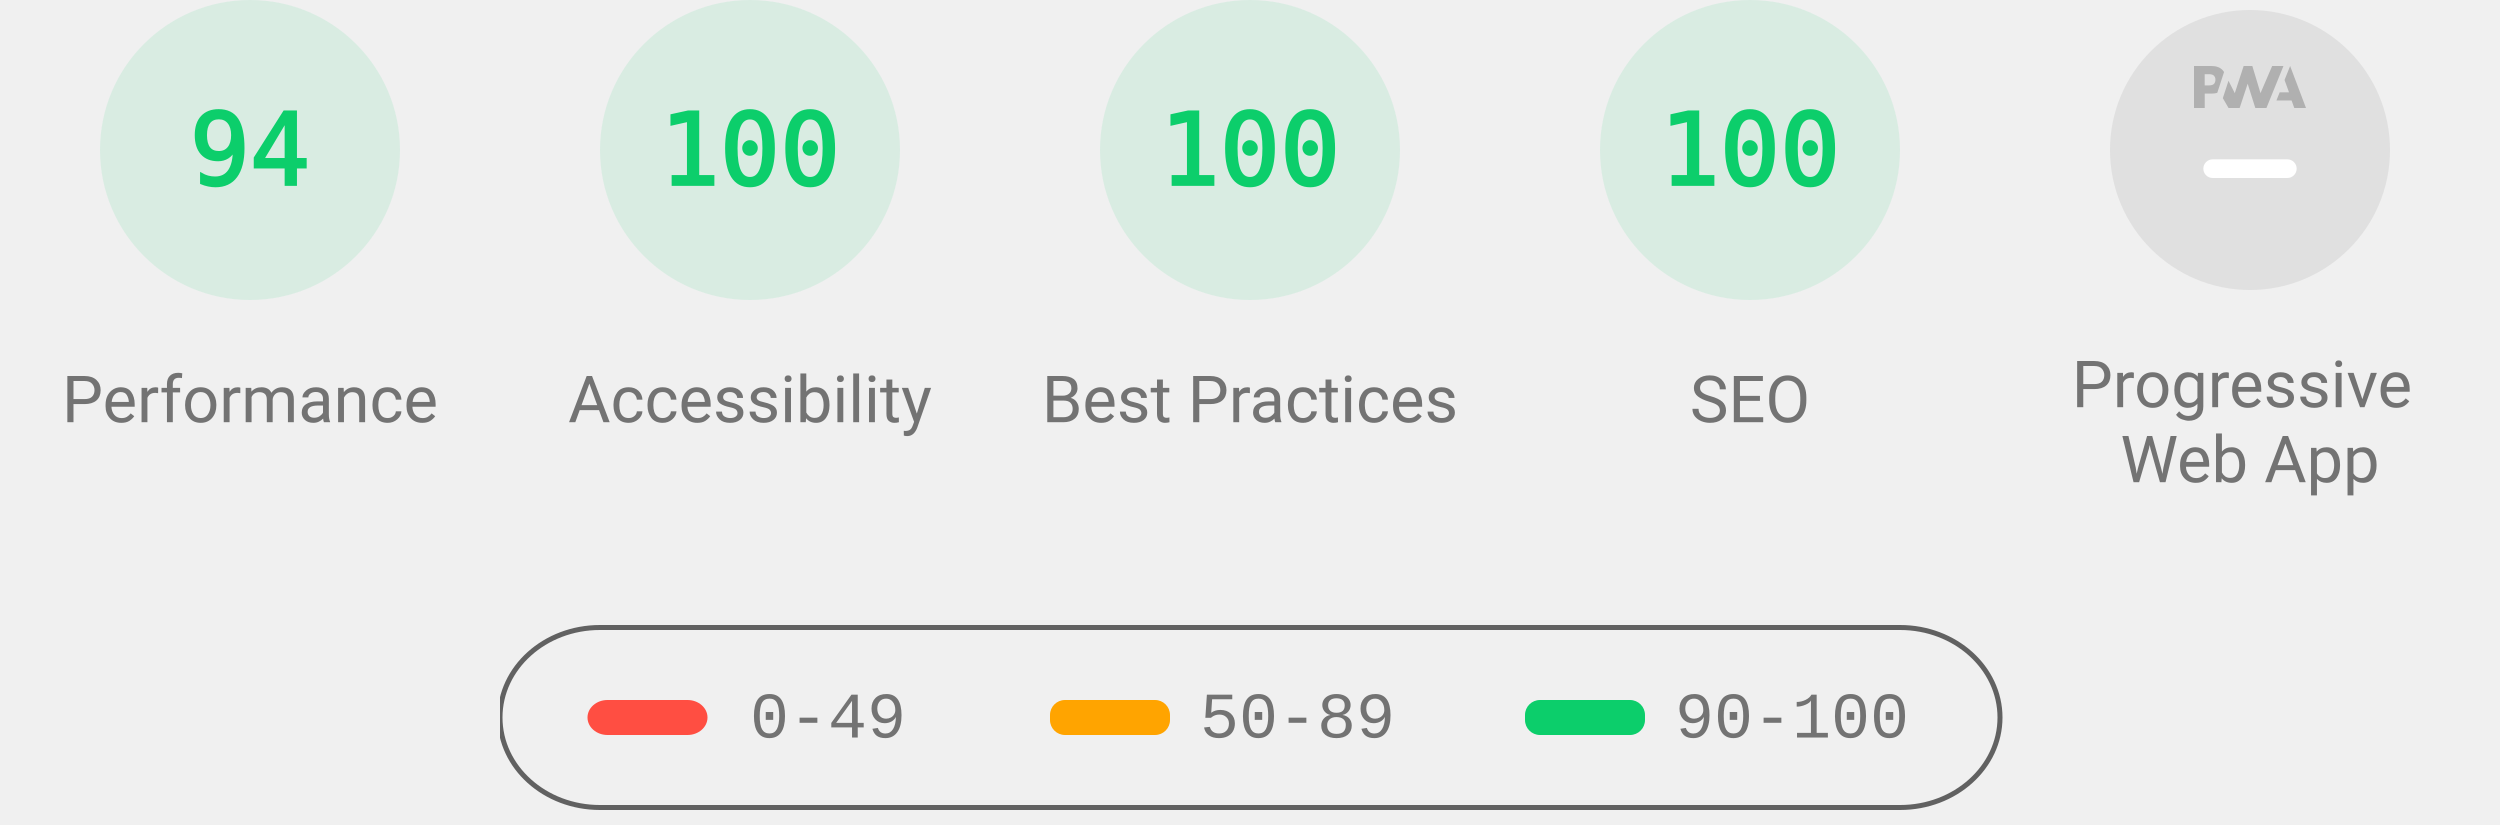
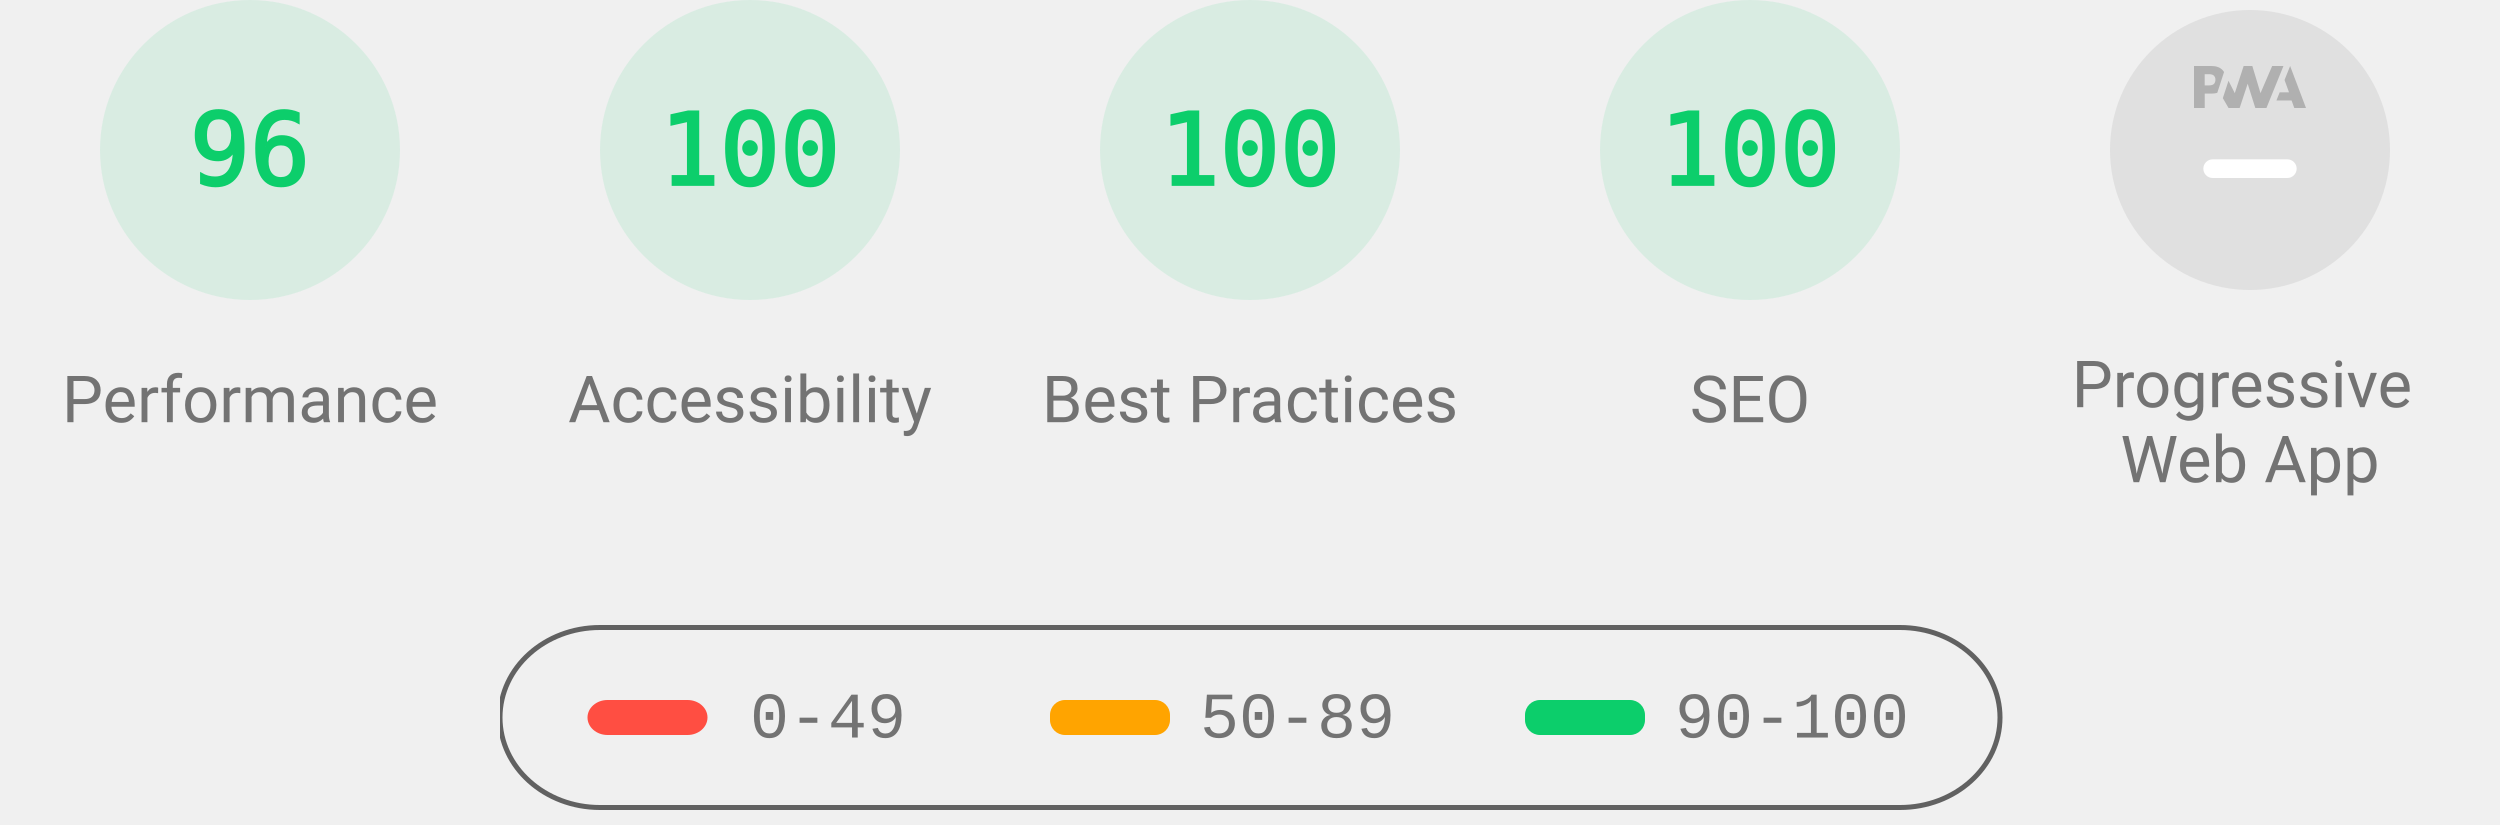
<svg xmlns="http://www.w3.org/2000/svg" class="theme--agnostic" fill="none" width="1000" height="330">
  <style>
			.gauge-base {
				opacity: 0.1
			}

			.gauge-arc {
				fill: none;
				animation-delay: 250ms;
				stroke-linecap: round;
				transform: rotate(-90deg);
				transform-origin: 100px 60px;
				animation: load-gauge 1s ease forwards
			}

			.guage-text {
				font-size: 40px;
				font-family: monospace;
				text-align: center
			}

			.guage-red {
				color: #ff4e42;
				fill: #ff4e42;
				stroke: #ff4e42
			}
			.guage-orange {
				color: #ffa400;
				fill: #ffa400;
				stroke: #ffa400
			}
			.guage-green {
				color: #0cce6b;
				fill: #0cce6b;
				stroke: #0cce6b
			}
			.theme--agnostic .guage-undefined {
				color: #5c5c5c;
				fill: #5c5c5c;
				stroke: #5c5c5c
			}
			.theme--light .guage-undefined {
				color: #1e1e1e;
				fill: #1e1e1e;
				stroke: #1e1e1e
			}
			.theme--dark .guage-undefined {
				color: #f5f5f5;
				fill: #f5f5f5;
				stroke: #f5f5f5
			}

			.guage-title {
				stroke: none;
				font-size: 26px;
				line-height: 26px;
				font-family: Roboto, Halvetica, Arial, sans-serif
			}
			.metric.guage-title {
				font-family: 'Courier New', Courier, monospace
			}
			.theme--agnostic .guage-title {
				color: #737373;
				fill: #737373
			}
			.theme--light .guage-title {
				color: #212121;
				fill: #212121
			}
			.theme--dark .guage-title {
				color: #f5f5f5;
				fill: #f5f5f5
			}

			@keyframes load-gauge {
				from {
					stroke-dasharray: 0 352.858
				}
			}
			.lh-gauge--pwa__disc {
				fill: #e0e0e0
			}
			.lh-gauge--pwa__logo {
				position: relative;
				fill: #b0b0b0
			}
			.lh-gauge--pwa__invisible {
				display: none
			}
			.lh-gauge--pwa__visible {
				display: inline
			}
			.guage-invisible {
				display: none
			}
			.lh-gauge--pwa__logo--primary-color {
				fill: #304ffe
			}
			.theme--agnostic .lh-gauge--pwa__logo--secondary-color {
				fill: #787878
			}
			.theme--light .lh-gauge--pwa__logo--secondary-color {
				fill: #3d3d3d
			}
			.theme--dark .lh-gauge--pwa__logo--secondary-color {
				fill: #d8b6b6
			}
			.theme--light #svg_2 {
				stroke: #00000022
			}
			.theme--agnostic #svg_2 {
				stroke: #616161
			}
			.theme--light #svg_2 {
				stroke: #00000022
			}
			.theme--dark #svg_2 {
				stroke: #f5f5f566
			}
		</style>
  <svg class="guage-div guage-perf guage-green" viewBox="0 0 200 200" width="200" height="200" x="0" y="0">
    <circle class="gauge-base" r="56" cx="100" cy="60" stroke-width="8" />
-     <circle class="gauge-arc guage-arc-1" r="56" cx="100" cy="60" stroke-width="8" style="stroke-dasharray: 330.747, 351.858;" />
-     <text class="guage-text" x="100px" y="60px" alignment-baseline="central" dominant-baseline="central" text-anchor="middle">94</text>
+     <circle class="gauge-arc guage-arc-1" r="56" cx="100" cy="60" stroke-width="8" style="stroke-dasharray: 337.784, 351.858;" />
+     <text class="guage-text" x="100px" y="60px" alignment-baseline="central" dominant-baseline="central" text-anchor="middle">96</text>
    <text class="guage-title" x="100px" y="160px" alignment-baseline="central" dominant-baseline="central" text-anchor="middle">Performance</text>
  </svg>
  <svg class="guage-div guage-acc guage-green" viewBox="0 0 200 200" width="200" height="200" x="200" y="0">
    <circle class="gauge-base" r="56" cx="100" cy="60" stroke-width="8" />
    <circle class="gauge-arc guage-arc-2" r="56" cx="100" cy="60" stroke-width="8" style="stroke-dasharray: 351.858, 351.858;" />
    <text class="guage-text" x="100px" y="60px" alignment-baseline="central" dominant-baseline="central" text-anchor="middle">100</text>
    <text class="guage-title" x="100px" y="160px" alignment-baseline="central" dominant-baseline="central" text-anchor="middle">Accessibility</text>
  </svg>
  <svg class="guage-div guage-best guage-green" viewBox="0 0 200 200" width="200" height="200" x="400" y="0">
    <circle class="gauge-base" r="56" cx="100" cy="60" stroke-width="8" />
    <circle class="gauge-arc guage-arc-3" r="56" cx="100" cy="60" stroke-width="8" style="stroke-dasharray: 351.858, 351.858;" />
    <text class="guage-text" x="100px" y="60px" alignment-baseline="central" dominant-baseline="central" text-anchor="middle">100</text>
    <text class="guage-title" x="100px" y="160px" alignment-baseline="central" dominant-baseline="central" text-anchor="middle">Best Practices</text>
  </svg>
  <svg class="guage-div guage-seo guage-green" viewBox="0 0 200 200" width="200" height="200" x="600" y="0">
    <circle class="gauge-base" r="56" cx="100" cy="60" stroke-width="8" />
    <circle class="gauge-arc guage-arc-4" r="56" cx="100" cy="60" stroke-width="8" style="stroke-dasharray: 351.858, 351.858;" />
    <text class="guage-text" x="100px" y="60px" alignment-baseline="central" dominant-baseline="central" text-anchor="middle">100</text>
    <text class="guage-title" x="100px" y="160px" alignment-baseline="central" dominant-baseline="central" text-anchor="middle">SEO</text>
  </svg>
  <svg class="guage-div guage-pwa " viewBox="0 0 200 200" width="200" height="200" x="800" y="0">
    <svg viewBox="0 0 60 60" width="112" height="112" x="44" y="4">
      <defs>
        <linearGradient id="lh-gauge--pwa__check-circle__gradient-0" x1="50%" y1="0%" x2="50%" y2="100%">
          <stop stop-color="#00C852" offset="0%" />
          <stop stop-color="#009688" offset="100%" />
        </linearGradient>
        <linearGradient id="lh-gauge--pwa__installable__shadow-gradient-0" x1="76.056%" x2="24.111%" y1="82.995%" y2="24.735%">
          <stop stop-color="#A5D6A7" offset="0%" />
          <stop stop-color="#80CBC4" offset="100%" />
        </linearGradient>
        <linearGradient id="lh-gauge--pwa__fast-reliable__shadow-gradient-0" x1="76.056%" y1="82.995%" x2="25.678%" y2="26.493%">
          <stop stop-color="#64B5F6" offset="0%" />
          <stop stop-color="#2979FF" offset="100%" />
        </linearGradient>
        <g id="lh-gauge--pwa__fast-reliable-badge-0">
          <circle fill="#FFFFFF" cx="10" cy="10" r="10" />
          <path fill="#304FFE" d="M10 3.58l5.25 2.34v3.5c0 3.23-2.24 6.26-5.25 7-3.01-.74-5.25-3.77-5.25-7v-3.5L10 3.58zm-.47 10.74l2.76-4.83.03-.07c.04-.08 0-.24-.22-.24h-1.64l.47-3.26h-.47l-2.7 4.77c-.02.01.05-.1-.04.05-.09.16-.1.31.18.31h1.63l-.47 3.27h.47z" />
        </g>
        <g id="lh-gauge--pwa__installable-badge-0">
          <circle fill="#FFFFFF" cx="10" cy="10" r="10" />
          <path fill="#009688" d="M10 4.167A5.835 5.835 0 0 0 4.167 10 5.835 5.835 0 0 0 10 15.833 5.835 5.835 0 0 0 15.833 10 5.835 5.835 0 0 0 10 4.167zm2.917 6.416h-2.334v2.334H9.417v-2.334H7.083V9.417h2.334V7.083h1.166v2.334h2.334v1.166z" />
        </g>
      </defs>
      <g stroke="none" fill-rule="nonzero">
        <circle class="lh-gauge--pwa__disc" cx="30" cy="30" r="30" />
        <g class="lh-gauge--pwa__logo">
          <path d="M35.66 19.39l.7-1.75h2L37.4 15 38.6 12l3.4 9h-2.51l-.58-1.61z" />
          <path d="M33.52 21l3.65-9h-2.42l-2.5 5.82L30.5 12h-1.86l-1.9 5.82-1.35-2.65-1.21 3.72L25.4 21h2.38l1.72-5.2 1.64 5.2z" />
          <path fill-rule="nonzero" d="M20.3 17.91h1.48c.45 0 .85-.05 1.2-.15l.39-1.18 1.07-3.3a2.64 2.64 0 0 0-.28-.37c-.55-.6-1.36-.91-2.42-.91H18v9h2.3V17.9zm1.96-3.84c.22.22.33.5.33.87 0 .36-.1.65-.29.87-.2.23-.59.35-1.15.35h-.86v-2.41h.87c.52 0 .89.1 1.1.32z" />
        </g>
        <rect class="lh-gauge--pwa__component lh-gauge--pwa__na-line lh-gauge--pwa__visible" fill="#FFFFFF" x="20" y="32" width="20" height="4" rx="2" />
        <g class="lh-gauge--pwa__component lh-gauge--pwa__fast-reliable-badge lh-gauge--pwa__invisible" transform="translate(20, 29)">
          <path fill="url(#lh-gauge--pwa__fast-reliable__shadow-gradient-0)" d="M33.63 19.49A30 30 0 0 1 16.2 30.36L3 17.14 17.14 3l16.49 16.49z" />
          <use href="#lh-gauge--pwa__fast-reliable-badge-0" />
        </g>
        <g class="lh-gauge--pwa__component lh-gauge--pwa__installable-badge lh-gauge--pwa__invisible" transform="translate(20, 29)">
          <path fill="url(#lh-gauge--pwa__installable__shadow-gradient-0)" d="M33.629 19.487c-4.272 5.453-10.391 9.39-17.415 10.869L3 17.142 17.142 3 33.63 19.487z" />
          <use href="#lh-gauge--pwa__installable-badge-0" />
        </g>
        <g class="lh-gauge--pwa__component lh-gauge--pwa__fast-reliable-installable-badges lh-gauge--pwa__invisible">
          <g transform="translate(8, 29)">
            <path fill="url(#lh-gauge--pwa__fast-reliable__shadow-gradient-0)" d="M16.321 30.463L3 17.143 17.142 3l22.365 22.365A29.864 29.864 0 0 1 22 31c-1.942 0-3.84-.184-5.679-.537z" />
            <use href="#lh-gauge--pwa__fast-reliable-badge-0" />
          </g>
          <g transform="translate(32, 29)">
            <path fill="url(#lh-gauge--pwa__installable__shadow-gradient-0)" d="M25.982 11.84a30.107 30.107 0 0 1-13.08 15.203L3 17.143 17.142 3l8.84 8.84z" />
            <use href="#lh-gauge--pwa__installable-badge-0" />
          </g>
        </g>
        <g class="lh-gauge--pwa__component lh-gauge--pwa__check-circle lh-gauge--pwa__invisible" transform="translate(18, 28)">
          <circle fill="#FFFFFF" cx="12" cy="12" r="12" />
          <path fill="url(#lh-gauge--pwa__check-circle__gradient-0)" d="M12 2a10 10 0 1 0 0 20 10 10 0 0 0 0-20zm-2 15l-5-5 1.41-1.41L10 14.17l7.59-7.59L19 8l-9 9z" />
        </g>
      </g>
    </svg>
    <text class="guage-title" y="160px" alignment-baseline="central" dominant-baseline="central" text-anchor="middle">
      <tspan x="100px" dy="-6px">Progressive</tspan>
      <tspan x="100px" dy="30px">Web App</tspan>
    </text>
  </svg>
  <svg width="604" height="76" x="200" y="250">
    <g>
      <rect fill="none" id="canvas_background" height="80" width="604" y="-1" x="-1" />
      <g display="none" overflow="visible" y="0" x="0" height="100%" width="100%" id="canvasGrid">
        <rect fill="url(#gridpattern)" stroke-width="0" y="0" x="0" height="100%" width="100%" />
      </g>
    </g>
    <g>
      <rect fill-opacity="0" stroke-width="2" rx="40" id="svg_2" height="72" width="600" y="1" x="0" fill="#000000" />
      <rect stroke="#000" rx="8" id="svg_3" height="14" width="48" y="30" x="35" stroke-opacity="null" stroke-width="0" fill="#ff4e42" />
      <rect stroke="#000" rx="6" id="svg_4" height="14" width="48" y="30" x="220" stroke-opacity="null" stroke-width="0" fill="#ffa400" />
      <rect stroke="#000" rx="6" id="svg_5" height="14" width="48" y="30" x="410" stroke-opacity="null" stroke-width="0" fill="#0cce6b" />
      <text class="metric guage-title" xml:space="preserve" text-anchor="start" font-size="26" id="svg_6" y="45" x="100" stroke-opacity="null" stroke-width="0" stroke="#000">0-49</text>
      <text class="metric guage-title" xml:space="preserve" text-anchor="start" font-size="26" id="svg_7" y="45" x="280" stroke-opacity="null" stroke-width="0" stroke="#000">50-89</text>
      <text class="metric guage-title" xml:space="preserve" text-anchor="start" font-size="26" id="svg_8" y="45" x="470" stroke-opacity="null" stroke-width="0" stroke="#000">90-100</text>
    </g>
  </svg>
</svg>
